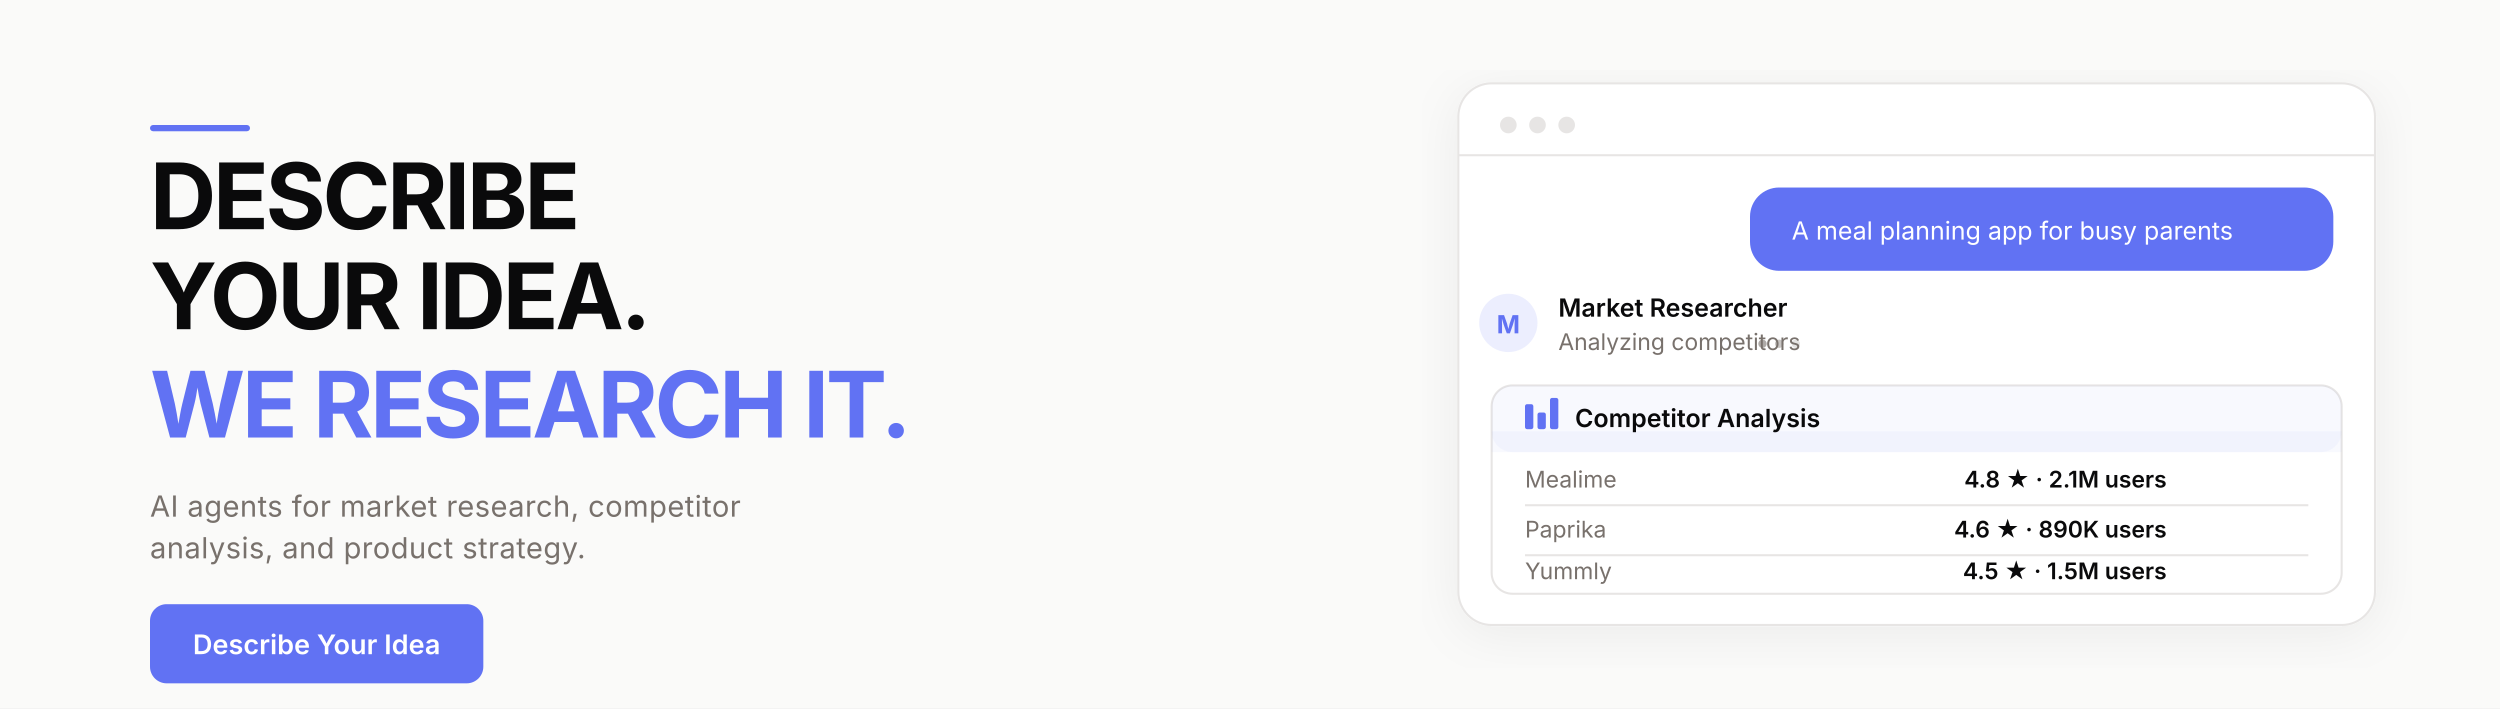
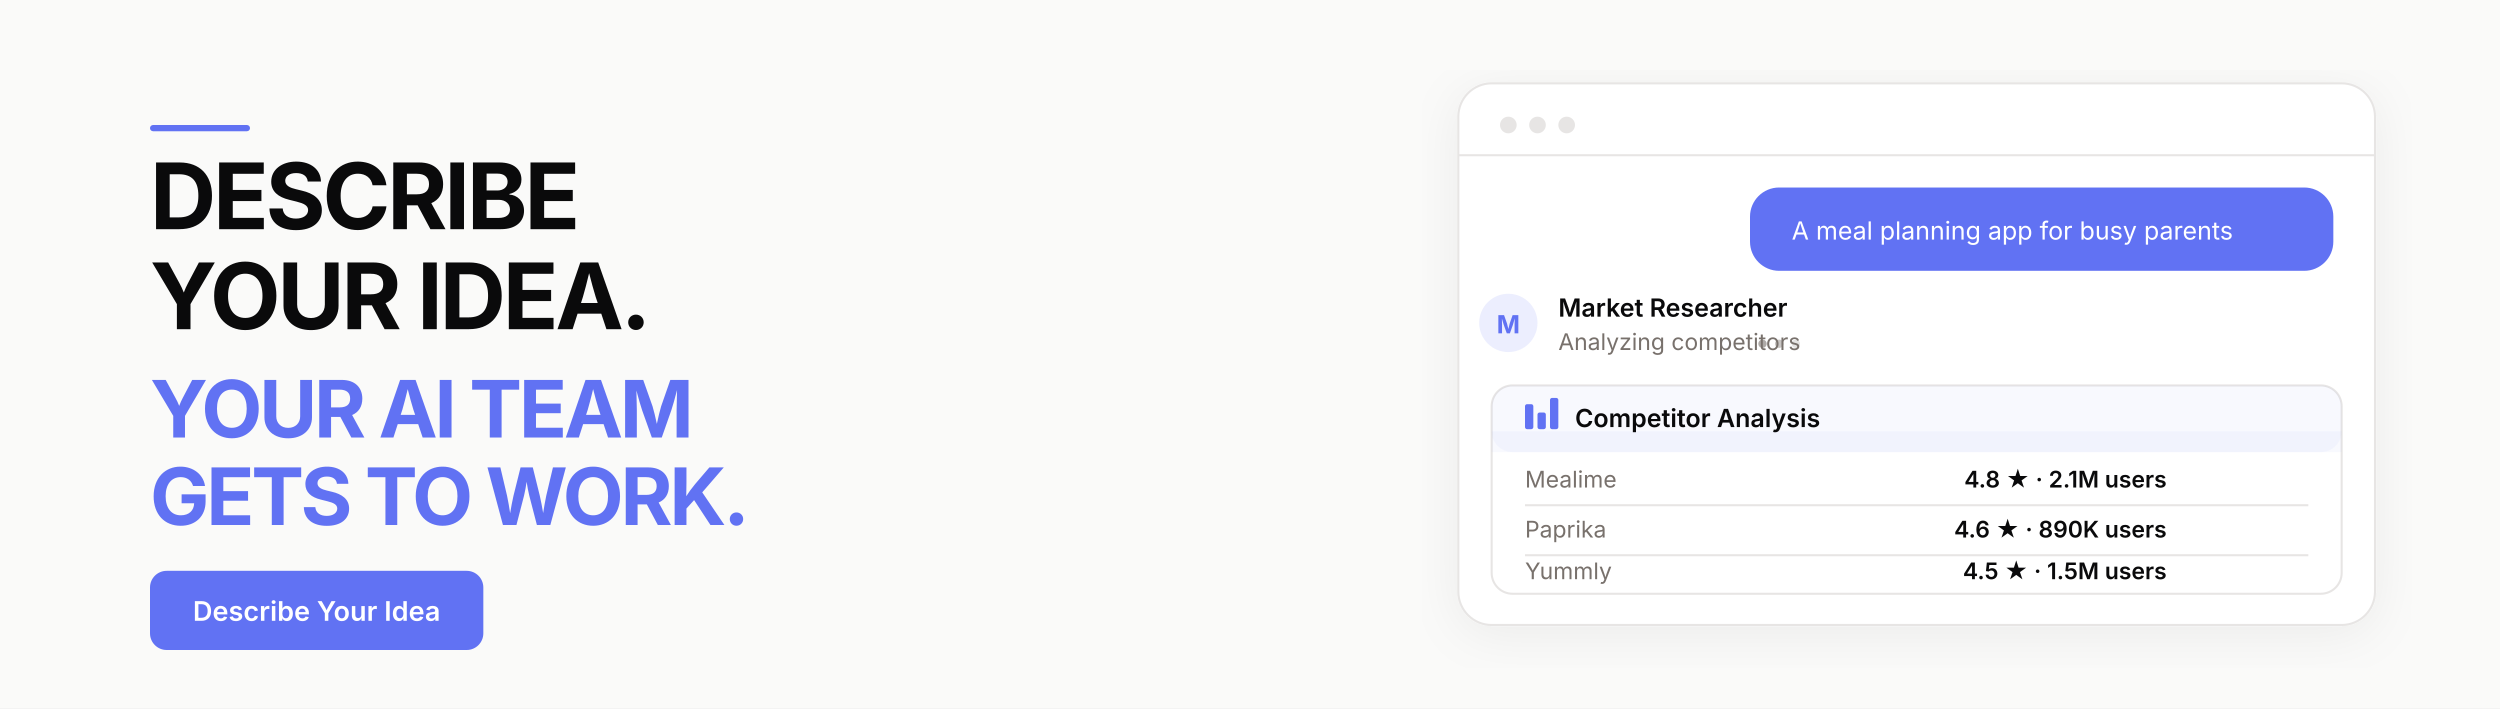
<svg xmlns="http://www.w3.org/2000/svg" width="1200" height="340" viewBox="0 0 1200 340">
  <defs>
    <filter id="shadow-l" x="-4%" y="-4%" width="108%" height="112%">
      <feDropShadow dx="0" dy="4" stdDeviation="12" flood-color="#000" flood-opacity="0.06" />
    </filter>
    <clipPath id="card-clip-l">
      <rect x="700" y="40" width="440" height="260" rx="16" />
    </clipPath>
  </defs>
  <rect width="1200" height="340" fill="#fafaf9" />
  <rect x="72" y="60" width="48" height="3" rx="1.5" fill="#6172f3" />
  <text x="72" y="110" font-family="Inter, -apple-system, system-ui, sans-serif" font-size="44" font-weight="700" fill="#0a0a0b" letter-spacing="-1.5">DESCRIBE</text>
  <text x="72" y="158" font-family="Inter, -apple-system, system-ui, sans-serif" font-size="44" font-weight="700" fill="#0a0a0b" letter-spacing="-1.5">YOUR IDEA.</text>
-   <text x="72" y="210" font-family="Inter, -apple-system, system-ui, sans-serif" font-size="44" font-weight="700" fill="#6172f3" letter-spacing="-1.5">WE RESEARCH IT.</text>
-   <text x="72" y="248" font-family="Inter, -apple-system, system-ui, sans-serif" font-size="14" fill="#78716c" letter-spacing="0.2">AI agents for market research, competitor</text>
-   <text x="72" y="268" font-family="Inter, -apple-system, system-ui, sans-serif" font-size="14" fill="#78716c" letter-spacing="0.2">analysis, and product strategy.</text>
-   <rect x="72" y="290" width="160" height="38" rx="8" fill="#6172f3" />
-   <text x="152" y="314" font-family="Inter, -apple-system, system-ui, sans-serif" font-size="13" font-weight="600" fill="#ffffff" text-anchor="middle">Describe Your Idea</text>
+   <text x="72" y="210" font-family="Inter, -apple-system, system-ui, sans-serif" font-size="38" font-weight="700" fill="#6172f3" letter-spacing="-1.5">YOUR AI TEAM</text>
+   <text x="72" y="252" font-family="Inter, -apple-system, system-ui, sans-serif" font-size="38" font-weight="700" fill="#6172f3" letter-spacing="-1.5">GETS TO WORK.</text>
+   <rect x="72" y="274" width="160" height="38" rx="8" fill="#6172f3" />
+   <text x="152" y="298" font-family="Inter, -apple-system, system-ui, sans-serif" font-size="13" font-weight="600" fill="#ffffff" text-anchor="middle">Describe Your Idea</text>
  <g filter="url(#shadow-l)">
    <rect x="700" y="40" width="440" height="260" rx="16" fill="#ffffff" stroke="#e7e5e4" stroke-width="1" />
  </g>
  <g clip-path="url(#card-clip-l)">
    <circle cx="724" cy="60" r="4" fill="#e7e5e4" />
    <circle cx="738" cy="60" r="4" fill="#e7e5e4" />
    <circle cx="752" cy="60" r="4" fill="#e7e5e4" />
    <rect x="700" y="74" width="440" height="1" fill="#e7e5e4" />
    <rect x="840" y="90" width="280" height="40" rx="14" fill="#6172f3" />
    <text x="860" y="115" font-family="Inter, -apple-system, system-ui, sans-serif" font-size="12" fill="#ffffff">A meal planning app for busy parents</text>
    <circle cx="724" cy="155" r="14" fill="#6172f3" opacity="0.12" />
    <text x="724" y="160" font-family="Inter, -apple-system, system-ui, sans-serif" font-size="12" font-weight="700" fill="#6172f3" text-anchor="middle">M</text>
    <text x="748" y="152" font-family="Inter, -apple-system, system-ui, sans-serif" font-size="12" font-weight="600" fill="#0a0a0b">Market Researcher</text>
    <text x="748" y="168" font-family="Inter, -apple-system, system-ui, sans-serif" font-size="11" fill="#78716c">Analyzing competitors</text>
    <circle cx="846" cy="165" r="2" fill="#78716c" opacity="0.6" />
    <circle cx="854" cy="165" r="2" fill="#78716c" opacity="0.4" />
    <circle cx="862" cy="165" r="2" fill="#78716c" opacity="0.2" />
    <rect x="716" y="185" width="408" height="100" rx="10" fill="#ffffff" stroke="#e7e5e4" stroke-width="1" />
    <rect x="716" y="185" width="408" height="32" rx="10" fill="rgba(97, 114, 243, 0.04)" />
    <rect x="716" y="207" width="408" height="10" fill="rgba(97, 114, 243, 0.04)" />
    <rect x="732" y="194" width="4" height="12" rx="1" fill="#6172f3" />
    <rect x="738" y="198" width="4" height="8" rx="1" fill="#6172f3" />
    <rect x="744" y="191" width="4" height="15" rx="1" fill="#6172f3" />
    <text x="756" y="205" font-family="Inter, -apple-system, system-ui, sans-serif" font-size="12" font-weight="600" fill="#0a0a0b">Competitor Analysis</text>
    <text x="732" y="234" font-family="Inter, -apple-system, system-ui, sans-serif" font-size="11" fill="#78716c">Mealime</text>
    <text x="1040" y="234" font-family="Inter, -apple-system, system-ui, sans-serif" font-size="11" font-weight="600" fill="#0a0a0b" text-anchor="end">4.8 ★ · 2.1M users</text>
    <rect x="732" y="242" width="376" height="1" fill="#e7e5e4" />
    <text x="732" y="258" font-family="Inter, -apple-system, system-ui, sans-serif" font-size="11" fill="#78716c">Paprika</text>
    <text x="1040" y="258" font-family="Inter, -apple-system, system-ui, sans-serif" font-size="11" font-weight="600" fill="#0a0a0b" text-anchor="end">4.6 ★ · 890K users</text>
    <rect x="732" y="266" width="376" height="1" fill="#e7e5e4" />
    <text x="732" y="278" font-family="Inter, -apple-system, system-ui, sans-serif" font-size="11" fill="#78716c">Yummly</text>
    <text x="1040" y="278" font-family="Inter, -apple-system, system-ui, sans-serif" font-size="11" font-weight="600" fill="#0a0a0b" text-anchor="end">4.5 ★ · 1.5M users</text>
  </g>
</svg>
